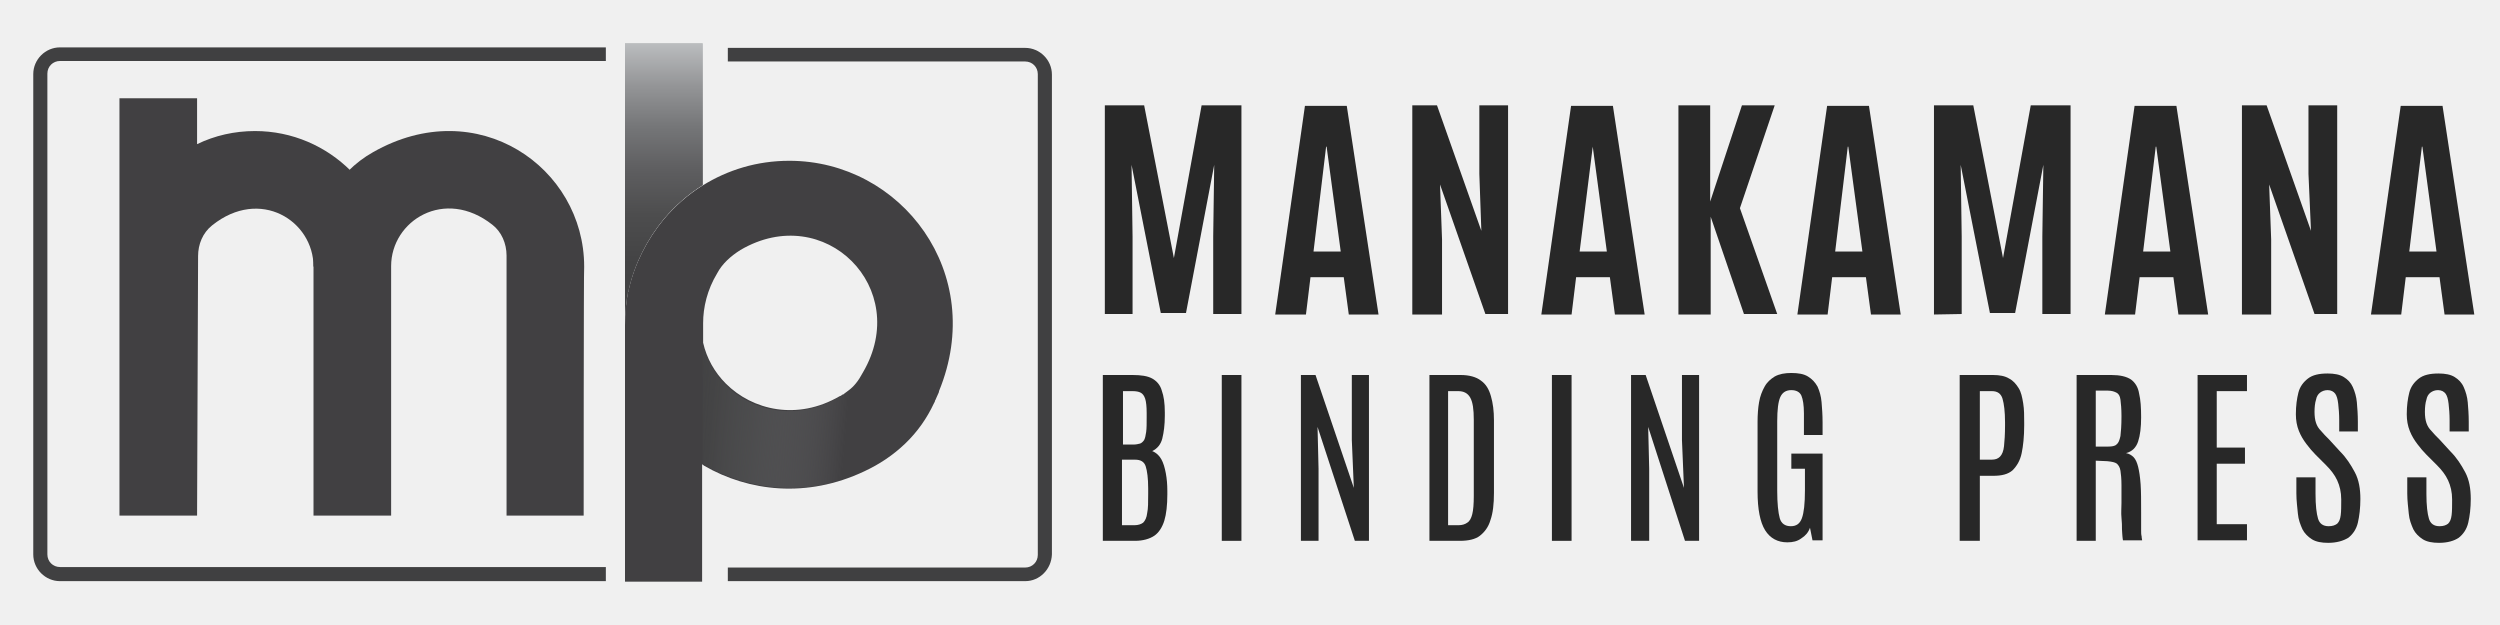
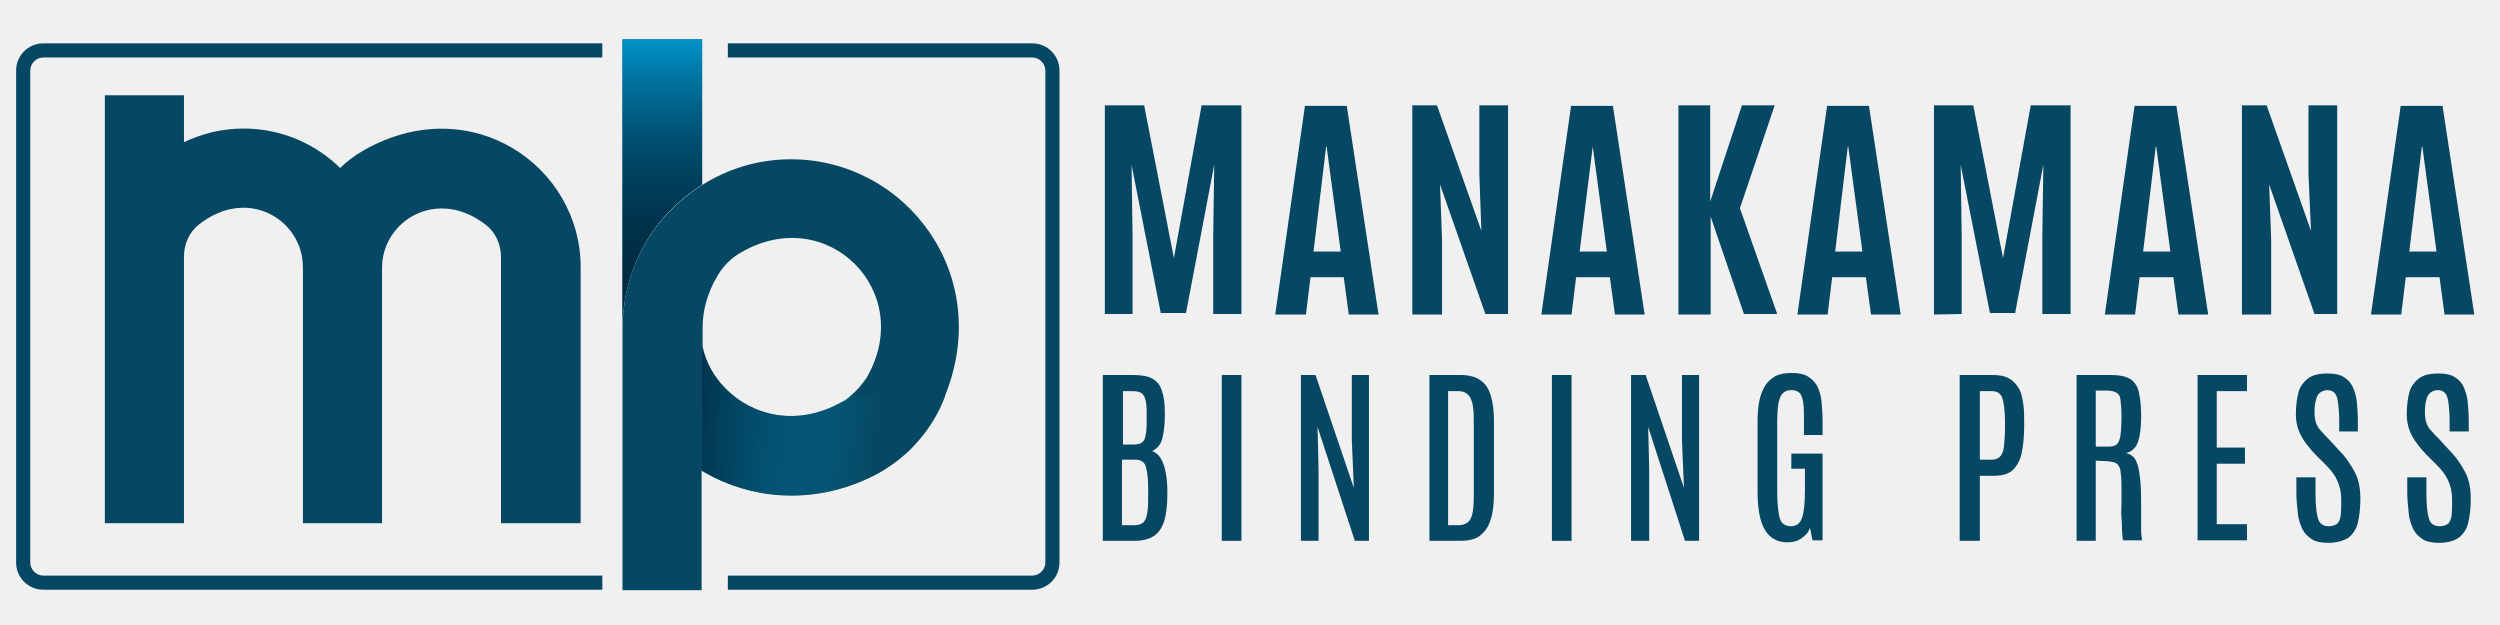
<svg xmlns="http://www.w3.org/2000/svg" version="1.1" id="Layer_1" x="0px" y="0px" viewBox="0 0 496 123.9" style="enable-background:new 0 0 496 123.9;" xml:space="preserve">
  <style type="text/css">
- 	.st0{fill:#FFFFFF;}
- 	.st1{fill:#282828;}
+ 	.st0{fill:#064863;}
+ 	.st1{fill:#00538B;}
	.st2{fill:url(#SVGID_1_);}
- 	.st3{fill:#414042;}
- 	.st4{fill:#404041;}
- 	.st5{fill:url(#SVGID_2_);}
- 	.st6{fill:url(#SVGID_3_);}
+ 	.st3{fill:url(#SVGID_2_);}
</style>
  <g>
-     <path class="st0" d="M6.6-33.9v-16.7h2.6l2.5,12.9L14-50.6h2.6v16.7h-1.9v-6.3l0.1-6L12.5-34h-1.7L8.3-46.2l0.1,6v6.3H6.6z" />
-     <path class="st0" d="M18.4-33.9l2.5-16.7h2.8l2.7,16.7h-2.1L23.8-37h-2.9l-0.4,3.1H18.4z M21.2-38.8h2.4l-1.2-8.7l0,0L21.2-38.8z" />
-     <path class="st0" d="M28-33.9v-16.7h1.7l3.7,10.8l-0.2-4.7v-6.1h2v16.7h-1.6l-3.7-11l0.1,4.3v6.7H28L28-33.9z" />
-     <path class="st0" d="M36.9-33.9l2.5-16.7h2.8l2.7,16.7h-2.1L42.3-37h-2.9L39-33.9H36.9z M39.7-38.8h2.4l-1.2-8.7l0,0L39.7-38.8z" />
-     <path class="st0" d="M46.6-33.9v-16.7h2.2v7.8l2.8-7.8h2.2l-3,8.3l3.2,8.5h-2.3l-2.9-7.9v7.9L46.6-33.9L46.6-33.9z" />
-     <path class="st0" d="M54.5-33.9L57-50.6h2.8l2.7,16.7h-2.1L59.9-37H57l-0.4,3.1H54.5z M57.3-38.8h2.4l-1.2-8.7l0,0L57.3-38.8z" />
-     <path class="st0" d="M64.2-33.9v-16.7h2.6l2.5,12.9l2.4-12.9h2.7v16.7h-1.9v-6.3l0.1-6L70.1-34h-1.7l-2.5-12.3l0.1,6v6.3L64.2-33.9   L64.2-33.9z" />
-     <path class="st0" d="M76-33.9l2.5-16.7h2.8L84-33.9h-2.1L81.4-37h-2.9l-0.4,3.1H76z M78.8-38.8h2.4L80-47.5l0,0L78.8-38.8z" />
-     <path class="st0" d="M85.6-33.9v-16.7h1.7L91-39.8l-0.2-4.7v-6.1h2v16.7h-1.6l-3.7-11l0.1,4.3v6.7L85.6-33.9L85.6-33.9z" />
-     <path class="st0" d="M94.5-33.9L97-50.6h2.8l2.7,16.7h-2.1L99.9-37H97l-0.4,3.1H94.5z M97.3-38.8h2.4l-1.2-8.7l0,0L97.3-38.8z" />
-     <path class="st0" d="M108.3-33.9v-16.7h3.3c0.8,0,1.5,0.1,2,0.4s0.8,0.7,1,1.2s0.3,1.3,0.3,2.2v0.4c0,0.9-0.1,1.6-0.3,2.2   c-0.2,0.6-0.6,1-1.1,1.2c0.4,0.2,0.7,0.4,1,0.8s0.4,0.8,0.5,1.4c0.1,0.6,0.2,1.1,0.2,1.8v0.4c0,1.1-0.1,2-0.4,2.7   c-0.2,0.7-0.6,1.2-1.1,1.5s-1.2,0.5-2,0.5L108.3-33.9L108.3-33.9z M110.6-43.8h1c0.3,0,0.4,0,0.6-0.1s0.3-0.2,0.4-0.3   c0.1-0.2,0.1-0.4,0.2-0.8s0-0.8,0-1.3V-47c0-0.6-0.1-1-0.1-1.2c-0.1-0.3-0.2-0.5-0.4-0.6c-0.2-0.1-0.4-0.1-0.8-0.1h-0.9L110.6-43.8   L110.6-43.8z M110.6-35.7h1.1c0.4,0,0.6-0.1,0.8-0.3s0.3-0.5,0.4-0.9s0.1-1,0.1-1.7v-0.9c0-0.9-0.1-1.6-0.2-2   c-0.2-0.4-0.5-0.6-1-0.6h-1.2L110.6-35.7L110.6-35.7z" />
-     <path class="st0" d="M117.3-33.9v-16.7h2.2v16.7H117.3z" />
-     <path class="st0" d="M122.2-33.9v-16.7h1.7l3.7,10.8l-0.2-4.7v-6.1h2v16.7h-1.6l-3.7-11l0.1,4.3v6.7H122.2L122.2-33.9z" />
-     <path class="st0" d="M132.1-33.9v-16.7h3.4c0.9,0,1.5,0.2,2,0.5s0.9,0.9,1.1,1.5c0.2,0.7,0.3,1.4,0.3,2.4v7.4c0,1.1-0.1,2-0.4,2.7   c-0.2,0.7-0.6,1.2-1.1,1.6c-0.5,0.4-1.2,0.5-2,0.5L132.1-33.9L132.1-33.9z M134.3-35.7h0.9c0.3,0,0.6-0.1,0.8-0.2s0.4-0.4,0.5-0.8   c0.1-0.4,0.2-0.9,0.2-1.6v-7.9c0-1-0.1-1.7-0.4-2.1c-0.2-0.4-0.6-0.6-1.2-0.6h-0.9L134.3-35.7L134.3-35.7z" />
-     <path class="st0" d="M141.3-33.9v-16.7h2.2v16.7H141.3z" />
-     <path class="st0" d="M146.2-33.9v-16.7h1.7l3.7,10.8l-0.2-4.7v-6.1h2v16.7h-1.6l-3.7-11l0.1,4.3v6.7H146.2L146.2-33.9z" />
-     <path class="st0" d="M159-33.8c-1,0-1.8-0.4-2.3-1.2c-0.6-0.8-0.8-2.1-0.8-3.9V-46c0-0.7,0.1-1.4,0.2-2s0.3-1.1,0.6-1.5   s0.6-0.8,1.1-1s1-0.3,1.7-0.3s1.3,0.1,1.7,0.3s0.8,0.6,1,1s0.4,0.9,0.5,1.6c0.1,0.6,0.1,1.3,0.1,2v1.2h-2.1v-2   c0-0.8-0.1-1.4-0.2-1.7c-0.2-0.4-0.5-0.5-0.9-0.5c-0.5,0-0.9,0.2-1.1,0.6c-0.2,0.4-0.3,1.2-0.3,2.3v7.1c0,1.2,0.1,2,0.3,2.5   s0.5,0.8,1.1,0.8c0.5,0,0.9-0.3,1.1-0.8c0.2-0.5,0.3-1.4,0.3-2.6v-2.2h-1.3v-1.7h3.3v8.9h-1.1l-0.3-1.4c-0.2,0.5-0.4,0.9-0.9,1.2   C160.1-33.9,159.6-33.8,159-33.8z" />
-     <path class="st0" d="M169.4-33.9v-16.7h3.6c0.7,0,1.2,0.1,1.6,0.3s0.8,0.5,1,0.9s0.4,0.9,0.5,1.5s0.1,1.3,0.1,2v0.3   c0,1.1-0.1,2-0.3,2.8s-0.5,1.3-1,1.7s-1.1,0.6-2,0.6h-1.4v6.6L169.4-33.9L169.4-33.9z M171.6-42.3h1.1c0.4,0,0.7-0.1,0.9-0.3   s0.3-0.6,0.4-1c0.1-0.5,0.1-1.1,0.1-1.9v-0.3c0-1-0.1-1.8-0.2-2.3s-0.5-0.7-1.1-0.7h-1.1L171.6-42.3L171.6-42.3z" />
-     <path class="st0" d="M178.1-33.9v-16.7h3.8c0.9,0,1.5,0.2,2,0.5c0.4,0.3,0.7,0.8,0.8,1.4c0.1,0.6,0.2,1.4,0.2,2.4s-0.1,1.8-0.3,2.4   c-0.2,0.6-0.6,1-1.2,1.2c0.3,0.1,0.6,0.2,0.8,0.4s0.4,0.5,0.5,0.9s0.2,0.9,0.3,1.6c0.1,0.7,0.1,1.5,0.1,2.5c0,0.1,0,0.3,0,0.5   s0,0.5,0,0.8s0,0.6,0,0.9c0,0.3,0,0.6,0,0.8s0,0.4,0.1,0.4H183c0,0,0-0.2-0.1-0.4c0-0.2,0-0.6,0-0.9c0-0.4,0-0.8,0-1.3s0-1,0-1.5   s0-1.1,0-1.6c0-0.6,0-1-0.1-1.3s-0.2-0.5-0.4-0.6s-0.5-0.2-0.9-0.2l-1-0.1v8L178.1-33.9L178.1-33.9z M180.3-43.6h1.1   c0.3,0,0.6-0.1,0.8-0.2s0.3-0.4,0.4-0.8c0.1-0.4,0.1-1,0.1-1.8v-0.1c0-0.7,0-1.2-0.1-1.5s-0.2-0.6-0.4-0.7   c-0.2-0.1-0.5-0.2-0.9-0.2h-1.1L180.3-43.6L180.3-43.6z" />
-     <path class="st0" d="M187.2-33.9v-16.7h5.3v1.9h-3.1v5.3h2.9v1.8h-2.9v5.8h3.1v1.9H187.2L187.2-33.9z" />
-     <path class="st0" d="M197.4-33.7c-0.7,0-1.2-0.1-1.7-0.4s-0.8-0.6-1-1c-0.3-0.4-0.4-1-0.5-1.6s-0.1-1.3-0.1-2v-1.6h2.1v1.7   c0,1.1,0.1,1.8,0.2,2.3s0.5,0.7,1,0.7c0.4,0,0.6-0.1,0.8-0.3s0.3-0.4,0.3-0.8s0.1-0.8,0.1-1.4c0-0.7-0.1-1.3-0.4-1.8   s-0.6-1.1-1.1-1.6l-1.2-1.2c-0.3-0.3-0.6-0.7-0.9-1.1c-0.3-0.4-0.5-0.8-0.7-1.3s-0.3-1-0.3-1.7c0-0.8,0.1-1.6,0.3-2.2   c0.2-0.6,0.5-1.1,1-1.4c0.5-0.3,1.2-0.5,2-0.5c0.7,0,1.2,0.1,1.6,0.3c0.4,0.2,0.7,0.6,1,1c0.2,0.4,0.4,0.9,0.4,1.5s0.1,1.2,0.1,2v1   h-2.1v-1.2c0-0.6,0-1.1-0.1-1.5s-0.2-0.7-0.3-0.9s-0.4-0.3-0.7-0.3s-0.5,0.1-0.7,0.2c-0.2,0.1-0.3,0.3-0.4,0.6   c-0.1,0.3-0.1,0.7-0.1,1.1c0,0.4,0.1,0.7,0.1,1c0.1,0.3,0.3,0.5,0.4,0.8c0.2,0.2,0.5,0.5,0.8,0.8l1.2,1.3c0.6,0.7,1.1,1.4,1.5,2.1   c0.4,0.8,0.6,1.6,0.6,2.6s-0.1,1.8-0.3,2.4c-0.2,0.7-0.5,1.2-1,1.5C198.9-33.9,198.2-33.7,197.4-33.7z" />
-     <path class="st0" d="M205.4-33.7c-0.7,0-1.2-0.1-1.7-0.4s-0.8-0.6-1-1c-0.3-0.4-0.4-1-0.5-1.6s-0.1-1.3-0.1-2v-1.6h2.1v1.7   c0,1.1,0.1,1.8,0.2,2.3s0.5,0.7,1,0.7c0.4,0,0.6-0.1,0.8-0.3s0.3-0.4,0.3-0.8s0.1-0.8,0.1-1.4c0-0.7-0.1-1.3-0.4-1.8   s-0.6-1.1-1.1-1.6l-1.2-1.2c-0.3-0.3-0.6-0.7-0.9-1.1c-0.3-0.4-0.5-0.8-0.7-1.3s-0.3-1-0.3-1.7c0-0.8,0.1-1.6,0.3-2.2   c0.2-0.6,0.5-1.1,1-1.4c0.5-0.3,1.2-0.5,2-0.5c0.7,0,1.2,0.1,1.6,0.3c0.4,0.2,0.7,0.6,1,1c0.2,0.4,0.4,0.9,0.4,1.5s0.1,1.2,0.1,2v1   h-2.1v-1.2c0-0.6,0-1.1-0.1-1.5s-0.2-0.7-0.3-0.9s-0.4-0.3-0.7-0.3s-0.5,0.1-0.7,0.2c-0.2,0.1-0.3,0.3-0.4,0.6   c-0.1,0.3-0.1,0.7-0.1,1.1c0,0.4,0.1,0.7,0.1,1c0.1,0.3,0.3,0.5,0.4,0.8c0.2,0.2,0.5,0.5,0.8,0.8l1.2,1.3c0.6,0.7,1.1,1.4,1.5,2.1   c0.4,0.8,0.6,1.6,0.6,2.6s-0.1,1.8-0.3,2.4c-0.2,0.7-0.5,1.2-1,1.5C207-33.9,206.3-33.7,205.4-33.7z" />
+     <path class="st0" d="M219.2,62.4V20.9h7.8l5.9,30.3l5.5-30.3h7.9v41.4h-5.6V46.9l0.2-14.2l-5.6,29.4h-5l-5.8-29.4l0.2,14.2v15.4   h-5.5L219.2,62.4L219.2,62.4z" />
+     <path class="st0" d="M253,62.4l5.9-41.4h8.3l6.3,41.4h-5.9l-1-7.4H260l-0.9,7.4H253z M260.6,49.9h5.4l-2.8-20.8h-0.1L260.6,49.9z" />
+     <path class="st0" d="M280.2,62.4V20.9h4.9l8.8,24.9l-0.4-11.3V20.9h5.7v41.4h-4.5l-9-25.7l0.4,10.9v14.9H280.2z" />
+     <path class="st0" d="M305.8,62.4l5.9-41.4h8.3l6.3,41.4h-5.9l-1-7.4h-6.7l-0.9,7.4H305.8z M313.4,49.9h5.4L316,29.1l0,0L313.4,49.9   z" />
+     <path class="st0" d="M333,62.4V20.9h6.3V40l6.3-19.1h6.5l-6.9,20.4l7.4,21H346L339.4,43v19.4H333z" />
+     <path class="st0" d="M356.6,62.4l5.9-41.4h8.3l6.3,41.4h-5.9l-1-7.4h-6.7l-0.9,7.4H356.6z M364.1,49.9h5.4l-2.8-20.8h-0.1   L364.1,49.9z" />
+     <path class="st0" d="M383.7,62.4V20.9h7.8l5.9,30.3l5.5-30.3h7.9v41.4h-5.6V46.9l0.2-14.2l-5.6,29.4h-5L389,32.7l0.2,14.2v15.4   L383.7,62.4L383.7,62.4z" />
+     <path class="st0" d="M417.6,62.4l5.9-41.4h8.3l6.3,41.4h-5.9l-1-7.4h-6.7l-0.9,7.4H417.6z M425.2,49.9h5.4l-2.8-20.8h-0.1   L425.2,49.9z" />
+     <path class="st0" d="M444.8,62.4V20.9h4.9l8.8,24.9L458,34.5V20.9h5.7v41.4h-4.5l-9-25.7l0.4,10.9v14.9H444.8z" />
+     <path class="st0" d="M470.4,62.4l5.9-41.4h8.3l6.3,41.4H485l-1-7.4h-6.7l-0.9,7.4H470.4z M478,49.9h5.4l-2.8-20.8h-0.1L478,49.9z" />
+     <path class="st0" d="M218.8,107.3V74.4h5.9c1.7,0,3,0.2,3.9,0.7s1.6,1.3,1.9,2.4c0.4,1.1,0.6,2.5,0.6,4.3v0.7   c0,1.8-0.2,3.3-0.5,4.5s-1,2-2,2.5c0.8,0.3,1.4,0.9,1.8,1.6s0.7,1.7,0.9,2.8c0.2,1.1,0.3,2.2,0.3,3.5v0.7c0,2.1-0.2,3.9-0.6,5.2   s-1.1,2.4-2,3s-2.2,1-3.8,1C225.2,107.3,218.8,107.3,218.8,107.3z M222.7,88.2h2.2c0.5,0,0.9-0.1,1.3-0.2c0.3-0.1,0.6-0.4,0.8-0.7   c0.2-0.4,0.3-0.9,0.4-1.6c0.1-0.7,0.1-1.7,0.1-2.9v-0.9c0-1.2-0.1-2.2-0.3-2.8c-0.2-0.6-0.5-1-0.9-1.2s-0.9-0.3-1.6-0.3h-1.9v10.6   H222.7z M222.7,104.2h2.4c0.7,0,1.3-0.2,1.7-0.5c0.4-0.4,0.7-1,0.8-1.9c0.2-0.9,0.2-2.2,0.2-3.8v-1.1c0-2-0.2-3.5-0.5-4.4   s-1-1.3-2.1-1.3h-2.6v13C222.6,104.2,222.7,104.2,222.7,104.2z" />
+     <path class="st0" d="M242.4,107.3V74.4h3.9v32.9H242.4z" />
+     <path class="st0" d="M258.1,107.3V74.4h2.9l7.6,22.4l-0.4-9.5V74.4h3.4v32.9h-2.8l-7.4-22.6l0.2,8.3v14.3   C261.6,107.3,258.1,107.3,258.1,107.3z" />
+     <path class="st0" d="M283.6,107.3V74.4h6.2c1.7,0,3.1,0.4,4,1.1c1,0.7,1.6,1.7,2,3.1s0.6,2.9,0.6,4.8v14.4c0,2.2-0.2,4-0.7,5.4   c-0.4,1.4-1.2,2.4-2.1,3.1s-2.3,1-3.9,1H283.6z M287.4,104.2h2c0.7,0,1.3-0.2,1.7-0.5c0.5-0.3,0.8-0.9,1-1.7c0.2-0.8,0.3-2,0.3-3.6   V83.3c0-2.1-0.2-3.5-0.7-4.4s-1.3-1.3-2.4-1.3h-2v26.6H287.4z" />
+     <path class="st0" d="M307.9,107.3V74.4h3.9v32.9H307.9z" />
+     <path class="st0" d="M323.6,107.3V74.4h2.9l7.6,22.4l-0.4-9.5V74.4h3.4v32.9h-2.8L327,84.7l0.2,8.3v14.3H323.6z" />
+     <path class="st0" d="M354.6,107.6c-1.9,0-3.4-0.8-4.4-2.4s-1.5-4.2-1.5-7.7V83.7c0-1.4,0.1-2.8,0.3-3.9c0.2-1.2,0.6-2.2,1.1-3.1   s1.2-1.5,2-2c0.9-0.5,2-0.7,3.3-0.7c1.4,0,2.5,0.2,3.3,0.7s1.4,1.1,1.9,2c0.4,0.9,0.7,1.9,0.8,3.1c0.1,1.2,0.2,2.5,0.2,4v2.5h-3.7   V82c0-1.6-0.2-2.8-0.5-3.5s-1-1.1-2-1.1c-1.1,0-1.8,0.5-2.2,1.4c-0.4,0.9-0.6,2.5-0.6,4.8v13.8c0,2.5,0.2,4.3,0.5,5.4   s1.1,1.6,2.2,1.6s1.8-0.5,2.2-1.6c0.4-1.1,0.6-2.9,0.6-5.5V93h-2.7v-3h6.2v17.2h-2l-0.5-2.5c-0.3,0.9-0.9,1.6-1.7,2.1   C356.6,107.4,355.7,107.6,354.6,107.6z" />
+     <path class="st0" d="M388.8,107.3V74.4h6.6c1.3,0,2.4,0.2,3.2,0.7c0.8,0.4,1.4,1.1,1.9,1.9s0.7,1.8,0.9,3c0.2,1.2,0.2,2.5,0.2,3.9   v0.5c0,2.2-0.2,4.1-0.5,5.5c-0.3,1.5-1,2.6-1.8,3.4c-0.9,0.8-2.2,1.1-3.8,1.1h-2.7v12.9H388.8z M392.7,91.2h2.4   c0.8,0,1.3-0.2,1.7-0.6c0.4-0.4,0.7-1.1,0.8-2.1c0.1-1,0.2-2.3,0.2-4.1v-0.6c0-2.1-0.2-3.7-0.5-4.7s-1-1.5-2.1-1.5h-2.4v13.6   C392.8,91.2,392.7,91.2,392.7,91.2z" />
+     <path class="st0" d="M412,107.3V74.4h6.9c1.7,0,3,0.3,3.9,0.9c0.8,0.6,1.4,1.5,1.6,2.8c0.3,1.2,0.4,2.8,0.4,4.7   c0,2-0.2,3.6-0.6,4.8c-0.4,1.2-1.2,2-2.4,2.3c0.6,0.1,1.1,0.4,1.5,0.8s0.7,1.1,0.9,1.9s0.4,2,0.5,3.5s0.1,3.3,0.1,5.5   c0,0.2,0,0.5,0,0.9s0,0.8,0,1.3s0,0.9,0,1.4s0,0.9,0.1,1.2c0,0.4,0.1,0.6,0.1,0.8h-3.8c0-0.1-0.1-0.4-0.1-0.7s-0.1-0.9-0.1-1.5   s0-1.4-0.1-2.3s0-1.9,0-2.9c0-1.1,0-2.3,0-3.6c0-1.2-0.1-2.2-0.2-2.8c-0.1-0.7-0.4-1.1-0.7-1.4c-0.4-0.3-1-0.4-1.9-0.5l-2.3-0.1   v15.9L412,107.3L412,107.3z M415.8,88.6h2.5c0.7,0,1.3-0.1,1.6-0.4c0.4-0.3,0.6-0.8,0.8-1.7c0.1-0.8,0.2-2.1,0.2-3.8v-0.2   c0-1.4-0.1-2.4-0.2-3.2s-0.4-1.2-0.8-1.4s-0.9-0.4-1.7-0.4h-2.4V88.6z" />
+     <path class="st0" d="M436,107.3V74.4h9.8v3.2h-6v11.2h5.6V92h-5.6v12h6v3.2H436V107.3z" />
+     <path class="st0" d="M461.9,107.7c-1.3,0-2.4-0.2-3.2-0.7s-1.5-1.2-1.9-2c-0.4-0.9-0.8-1.9-0.9-3.1s-0.3-2.5-0.3-4v-3.2h3.8V98   c0,2.3,0.2,3.9,0.5,4.9s1,1.5,2.1,1.5c0.8,0,1.3-0.2,1.7-0.5c0.4-0.4,0.6-0.9,0.7-1.7s0.1-1.8,0.1-3.1c0-1.5-0.3-2.7-0.8-3.8   s-1.3-2.1-2.2-3l-2.1-2.1c-0.6-0.6-1.2-1.3-1.8-2.1s-1.1-1.6-1.5-2.6s-0.6-2.1-0.6-3.3c0-1.7,0.2-3.1,0.5-4.3   c0.3-1.2,1-2.1,1.9-2.8c0.9-0.7,2.2-1,3.9-1c1.3,0,2.4,0.2,3.2,0.7s1.4,1.1,1.8,2s0.7,1.9,0.8,3s0.2,2.5,0.2,3.9v1.9h-3.7v-2.2   c0-1.3-0.1-2.4-0.2-3.3s-0.3-1.6-0.6-2c-0.3-0.4-0.8-0.7-1.5-0.7c-0.6,0-1.1,0.2-1.5,0.5s-0.7,0.8-0.8,1.4   c-0.2,0.6-0.3,1.5-0.3,2.4s0.1,1.6,0.3,2.2c0.2,0.6,0.5,1.1,1,1.6c0.4,0.5,1,1.1,1.6,1.7l2.2,2.4c1.2,1.2,2.1,2.6,2.9,4.1   s1.1,3.3,1.1,5.3c0,1.8-0.2,3.4-0.5,4.7s-1,2.3-1.9,3C464.9,107.3,463.6,107.7,461.9,107.7z" />
+     <path class="st0" d="M483.9,107.7c-1.3,0-2.4-0.2-3.2-0.7s-1.5-1.2-1.9-2c-0.4-0.9-0.8-1.9-0.9-3.1s-0.3-2.5-0.3-4v-3.2h3.8V98   c0,2.3,0.2,3.9,0.5,4.9s1,1.5,2.1,1.5c0.8,0,1.3-0.2,1.7-0.5c0.4-0.4,0.6-0.9,0.7-1.7s0.1-1.8,0.1-3.1c0-1.5-0.3-2.7-0.8-3.8   s-1.3-2.1-2.2-3l-2.1-2.1c-0.6-0.6-1.2-1.3-1.8-2.1s-1.1-1.6-1.5-2.6s-0.6-2.1-0.6-3.3c0-1.7,0.2-3.1,0.5-4.3   c0.3-1.2,1-2.1,1.9-2.8c0.9-0.7,2.2-1,3.9-1c1.3,0,2.4,0.2,3.2,0.7s1.4,1.1,1.8,2s0.7,1.9,0.8,3s0.2,2.5,0.2,3.9v1.9H486v-2.2   c0-1.3-0.1-2.4-0.2-3.3s-0.3-1.6-0.6-2c-0.3-0.4-0.8-0.7-1.5-0.7c-0.6,0-1.1,0.2-1.5,0.5s-0.7,0.8-0.8,1.4   c-0.2,0.6-0.3,1.5-0.3,2.4s0.1,1.6,0.3,2.2c0.2,0.6,0.5,1.1,1,1.6c0.4,0.5,1,1.1,1.6,1.7l2.2,2.4c1.2,1.2,2.1,2.6,2.9,4.1   s1.1,3.3,1.1,5.3c0,1.8-0.2,3.4-0.5,4.7s-1,2.3-1.9,3C486.9,107.3,485.6,107.7,483.9,107.7z" />
  </g>
  <g>
-     <path class="st1" d="M119.1-140.8V-89h15.6l0,0v-23.3c-0.2-0.2-0.4-0.3-0.7-0.5c0.4,0.3,0.7,0.5,1.1,0.7c9.2,5.8,21.4,7.3,33.7,1.6   c6.3-2.9,11.4-7.9,14.4-14.1c12.1-25.3-6.2-50.2-30.1-50.2c-6.6,0-12.8,1.9-18,5.2c-3,1.9-5.7,4.2-8,6.9   C122.1-156.7,119.1-149.1,119.1-140.8 M163.4-125.7C146-115.6,128-133.6,138-151c1.1-2,2.8-3.6,4.7-4.8   c17.4-10.2,35.5,7.9,25.4,25.4C166.9-128.5,165.4-126.9,163.4-125.7z" />
-     <g>
-       <path class="st1" d="M134.7-197.1v27.8c-2.8,1.8-5.4,4.1-7.6,6.7c-5,5.9-8,13.5-8,21.8v-56.3H134.7z" />
-     </g>
+     <path class="st1" d="M139.3,7.8v28.8c0,0,0,0,0,0c-3,1.9-5.6,4.2-7.9,6.8c-3.5,4.1-5.9,9-7.1,14.4c0,0.1-0.1,0.2-0.1,0.4   c-0.4,2-0.7,4.2-0.7,6.4V7.8H139.3z" />
+     <linearGradient id="SVGID_1_" gradientUnits="userSpaceOnUse" x1="131.42" y1="64.669" x2="131.42" y2="7.787">
+       <stop offset="0" style="stop-color:#002A3F" />
+       <stop offset="0.205" style="stop-color:#002C42" />
+       <stop offset="0.373" style="stop-color:#00344C" />
+       <stop offset="0.528" style="stop-color:#00415E" />
+       <stop offset="0.674" style="stop-color:#005376" />
+       <stop offset="0.816" style="stop-color:#006B95" />
+       <stop offset="0.951" style="stop-color:#0087BA" />
+       <stop offset="1" style="stop-color:#0093CA" />
+     </linearGradient>
+     <path class="st2" d="M139.3,7.8v28.8c0,0,0,0,0,0c-3,1.9-5.6,4.2-7.9,6.8c-3.5,4.1-5.9,9-7.1,14.4c0,0.1-0.1,0.2-0.1,0.4   c-0.4,2-0.7,4.2-0.7,6.4V7.8H139.3z" />
+     <path class="st0" d="M156.9,31.6c-6.5,0-12.5,1.9-17.6,5.1c0,0,0,0,0,0c-3,1.9-5.6,4.2-7.9,6.8c-3.5,4.1-5.9,9-7.1,14.4   c0,0.1-0.1,0.2-0.1,0.4c-0.4,2.2-0.7,4.4-0.7,6.7l0,52.1h15.7l0-23.7c0.2,0.1,0.3,0.2,0.5,0.3c9,5.2,21,6.6,32.6,1.2   c3.1-1.4,5.9-3.4,8.3-5.7c2.4-2.4,4.4-5.1,5.9-8.2c0.1-0.2,0.2-0.3,0.2-0.5c0.1-0.1,0.1-0.3,0.2-0.4c0.1-0.3,0.3-0.6,0.4-1   c0.1-0.2,0.2-0.4,0.2-0.6h0C197.2,54.5,179.7,31.6,156.9,31.6z M168.9,78.4c-0.1,0.1-0.3,0.2-0.4,0.4c0,0,0,0,0,0   c-0.1,0.1-0.3,0.2-0.4,0.3c-0.1,0.1-0.3,0.2-0.4,0.3c-0.1,0-0.1,0.1-0.2,0.1c-0.1,0.1-0.3,0.2-0.4,0.2c-8.7,5-17.7,2.9-23.1-2.6   c-2.3-2.3-3.9-5.1-4.6-8.3c0,0,0,0,0,0l0,18.6l0-22.5c0-3.2,0.9-6.7,2.9-10.1c1.1-1.9,2.7-3.6,4.7-4.7c17.1-10,34.9,7.8,24.9,24.9   C171,76.3,170,77.5,168.9,78.4L168.9,78.4z" />
    <g>
      <g>
-         <path class="st1" d="M33-102.1H17.4v-84H33v9.2c3.5-1.7,7.5-2.6,11.7-2.6c15,0,27.2,12.2,27.2,27.2H56.3c0-9.2-10.8-16-20.4-8.3     c-1.9,1.5-2.9,3.8-2.9,6.3V-102.1z" />
+         <path class="st0" d="M36.5,103.8H20.8V18.9h15.7v9.3c3.6-1.7,7.6-2.7,11.8-2.7c15.2,0,27.5,12.4,27.5,27.5H60.1     c0-9.3-10.9-16.2-20.7-8.4c-1.9,1.5-2.9,3.9-2.9,6.3L36.5,103.8z" />
      </g>
      <g>
-         <path class="st1" d="M110.8-102.1H95.2v-52.3c0-2.4-1-4.8-2.9-6.3c-9.6-7.7-20.4-0.9-20.4,8.3v50.2H56.3v-52.2     c0-8.6,4.5-16.6,12-20.8c21-11.9,42.5,3.1,42.5,23C110.8-152.3,110.8-102.1,110.8-102.1z" />
+         <path class="st0" d="M115.1,103.8H99.4l0-52.8c0-2.4-1-4.8-2.9-6.3c-9.7-7.7-20.7-0.9-20.7,8.4v50.7H60.1l0-52.9     c0-8.7,4.5-16.8,12.1-21.1c21.2-12,43,3.1,43,23.2V103.8z" />
      </g>
    </g>
    <g>
-       <path class="st1" d="M115.1-89H5.4c-2.9,0-5.3-2.4-5.3-5.3v-96.6c0-2.9,2.4-5.3,5.3-5.3h109.7v2.8H5.4c-1.4,0-2.6,1.1-2.6,2.6    v96.6c0,1.4,1.2,2.6,2.6,2.6h109.7V-89L115.1-89z" />
+       <path class="st0" d="M119.5,117H8.6c-3,0-5.4-2.4-5.4-5.4V14c0-3,2.4-5.4,5.4-5.4h110.9v2.8H8.6C7.2,11.4,6,12.6,6,14v97.6    c0,1.4,1.2,2.6,2.6,2.6h110.9V117z" />
    </g>
    <g>
-       <path class="st1" d="M199.6-89h-59.8v-2.8h59.8c1.4,0,2.6-1.1,2.6-2.6v-96.5c0-1.4-1.1-2.6-2.6-2.6h-59.8v-2.8h59.8    c2.9,0,5.3,2.4,5.3,5.3v96.6C204.9-91.4,202.4-89,199.6-89z" />
+       <path class="st0" d="M204.8,117h-60.4v-2.8h60.4c1.4,0,2.6-1.2,2.6-2.6V14c0-1.4-1.2-2.6-2.6-2.6h-60.4V8.6h60.4    c3,0,5.4,2.4,5.4,5.4v97.6C210.2,114.6,207.8,117,204.8,117z" />
    </g>
-   </g>
-   <g>
-     <path class="st1" d="M219.2,62.4V20.9h7.8l5.9,30.3l5.5-30.3h7.9v41.4h-5.6V46.9l0.2-14.2l-5.6,29.4h-5l-5.8-29.4l0.2,14.2v15.4   h-5.5L219.2,62.4L219.2,62.4z" />
-     <path class="st1" d="M253,62.4l5.9-41.4h8.3l6.3,41.4h-5.9l-1-7.4H260l-0.9,7.4H253z M260.6,49.9h5.4l-2.8-20.8h-0.1L260.6,49.9z" />
-     <path class="st1" d="M280.2,62.4V20.9h4.9l8.8,24.9l-0.4-11.3V20.9h5.7v41.4h-4.5l-9-25.7l0.4,10.9v14.9H280.2z" />
-     <path class="st1" d="M305.8,62.4l5.9-41.4h8.3l6.3,41.4h-5.9l-1-7.4h-6.7l-0.9,7.4H305.8z M313.4,49.9h5.4L316,29.1l0,0L313.4,49.9   z" />
-     <path class="st1" d="M333,62.4V20.9h6.3V40l6.3-19.1h6.5l-6.9,20.4l7.4,21H346L339.4,43v19.4H333z" />
-     <path class="st1" d="M356.6,62.4l5.9-41.4h8.3l6.3,41.4h-5.9l-1-7.4h-6.7l-0.9,7.4H356.6z M364.1,49.9h5.4l-2.8-20.8h-0.1   L364.1,49.9z" />
-     <path class="st1" d="M383.7,62.4V20.9h7.8l5.9,30.3l5.5-30.3h7.9v41.4h-5.6V46.9l0.2-14.2l-5.6,29.4h-5L389,32.7l0.2,14.2v15.4   L383.7,62.4L383.7,62.4z" />
-     <path class="st1" d="M417.6,62.4l5.9-41.4h8.3l6.3,41.4h-5.9l-1-7.4h-6.7l-0.9,7.4H417.6z M425.2,49.9h5.4l-2.8-20.8h-0.1   L425.2,49.9z" />
-     <path class="st1" d="M444.8,62.4V20.9h4.9l8.8,24.9L458,34.5V20.9h5.7v41.4h-4.5l-9-25.7l0.4,10.9v14.9H444.8z" />
-     <path class="st1" d="M470.4,62.4l5.9-41.4h8.3l6.3,41.4H485l-1-7.4h-6.7l-0.9,7.4H470.4z M478,49.9h5.4l-2.8-20.8h-0.1L478,49.9z" />
-     <path class="st1" d="M218.8,107.3V74.4h5.9c1.7,0,3,0.2,3.9,0.7s1.6,1.3,1.9,2.4c0.4,1.1,0.6,2.5,0.6,4.3v0.7   c0,1.8-0.2,3.3-0.5,4.5s-1,2-2,2.5c0.8,0.3,1.4,0.9,1.8,1.6s0.7,1.7,0.9,2.8c0.2,1.1,0.3,2.2,0.3,3.5v0.7c0,2.1-0.2,3.9-0.6,5.2   s-1.1,2.4-2,3s-2.2,1-3.8,1C225.2,107.3,218.8,107.3,218.8,107.3z M222.7,88.2h2.2c0.5,0,0.9-0.1,1.3-0.2c0.3-0.1,0.6-0.4,0.8-0.7   c0.2-0.4,0.3-0.9,0.4-1.6c0.1-0.7,0.1-1.7,0.1-2.9v-0.9c0-1.2-0.1-2.2-0.3-2.8c-0.2-0.6-0.5-1-0.9-1.2s-0.9-0.3-1.6-0.3h-1.9v10.6   H222.7z M222.7,104.2h2.4c0.7,0,1.3-0.2,1.7-0.5c0.4-0.4,0.7-1,0.8-1.9c0.2-0.9,0.2-2.2,0.2-3.8v-1.1c0-2-0.2-3.5-0.5-4.4   s-1-1.3-2.1-1.3h-2.6v13C222.6,104.2,222.7,104.2,222.7,104.2z" />
-     <path class="st1" d="M242.4,107.3V74.4h3.9v32.9H242.4z" />
-     <path class="st1" d="M258.1,107.3V74.4h2.9l7.6,22.4l-0.4-9.5V74.4h3.4v32.9h-2.8l-7.4-22.6l0.2,8.3v14.3   C261.6,107.3,258.1,107.3,258.1,107.3z" />
-     <path class="st1" d="M283.6,107.3V74.4h6.2c1.7,0,3.1,0.4,4,1.1c1,0.7,1.6,1.7,2,3.1s0.6,2.9,0.6,4.8v14.4c0,2.2-0.2,4-0.7,5.4   c-0.4,1.4-1.2,2.4-2.1,3.1s-2.3,1-3.9,1H283.6z M287.4,104.2h2c0.7,0,1.3-0.2,1.7-0.5c0.5-0.3,0.8-0.9,1-1.7c0.2-0.8,0.3-2,0.3-3.6   V83.3c0-2.1-0.2-3.5-0.7-4.4s-1.3-1.3-2.4-1.3h-2v26.6H287.4z" />
-     <path class="st1" d="M307.9,107.3V74.4h3.9v32.9H307.9z" />
-     <path class="st1" d="M323.6,107.3V74.4h2.9l7.6,22.4l-0.4-9.5V74.4h3.4v32.9h-2.8L327,84.7l0.2,8.3v14.3H323.6z" />
-     <path class="st1" d="M354.6,107.6c-1.9,0-3.4-0.8-4.4-2.4s-1.5-4.2-1.5-7.7V83.7c0-1.4,0.1-2.8,0.3-3.9c0.2-1.2,0.6-2.2,1.1-3.1   s1.2-1.5,2-2c0.9-0.5,2-0.7,3.3-0.7c1.4,0,2.5,0.2,3.3,0.7s1.4,1.1,1.9,2c0.4,0.9,0.7,1.9,0.8,3.1c0.1,1.2,0.2,2.5,0.2,4v2.5h-3.7   V82c0-1.6-0.2-2.8-0.5-3.5s-1-1.1-2-1.1c-1.1,0-1.8,0.5-2.2,1.4c-0.4,0.9-0.6,2.5-0.6,4.8v13.8c0,2.5,0.2,4.3,0.5,5.4   s1.1,1.6,2.2,1.6s1.8-0.5,2.2-1.6c0.4-1.1,0.6-2.9,0.6-5.5V93h-2.7v-3h6.2v17.2h-2l-0.5-2.5c-0.3,0.9-0.9,1.6-1.7,2.1   C356.6,107.4,355.7,107.6,354.6,107.6z" />
-     <path class="st1" d="M388.8,107.3V74.4h6.6c1.3,0,2.4,0.2,3.2,0.7c0.8,0.4,1.4,1.1,1.9,1.9s0.7,1.8,0.9,3c0.2,1.2,0.2,2.5,0.2,3.9   v0.5c0,2.2-0.2,4.1-0.5,5.5c-0.3,1.5-1,2.6-1.8,3.4c-0.9,0.8-2.2,1.1-3.8,1.1h-2.7v12.9H388.8z M392.7,91.2h2.4   c0.8,0,1.3-0.2,1.7-0.6c0.4-0.4,0.7-1.1,0.8-2.1c0.1-1,0.2-2.3,0.2-4.1v-0.6c0-2.1-0.2-3.7-0.5-4.7s-1-1.5-2.1-1.5h-2.4v13.6   C392.8,91.2,392.7,91.2,392.7,91.2z" />
-     <path class="st1" d="M412,107.3V74.4h6.9c1.7,0,3,0.3,3.9,0.9c0.8,0.6,1.4,1.5,1.6,2.8c0.3,1.2,0.4,2.8,0.4,4.7   c0,2-0.2,3.6-0.6,4.8c-0.4,1.2-1.2,2-2.4,2.3c0.6,0.1,1.1,0.4,1.5,0.8s0.7,1.1,0.9,1.9s0.4,2,0.5,3.5s0.1,3.3,0.1,5.5   c0,0.2,0,0.5,0,0.9s0,0.8,0,1.3s0,0.9,0,1.4s0,0.9,0.1,1.2c0,0.4,0.1,0.6,0.1,0.8h-3.8c0-0.1-0.1-0.4-0.1-0.7s-0.1-0.9-0.1-1.5   s0-1.4-0.1-2.3s0-1.9,0-2.9c0-1.1,0-2.3,0-3.6c0-1.2-0.1-2.2-0.2-2.8c-0.1-0.7-0.4-1.1-0.7-1.4c-0.4-0.3-1-0.4-1.9-0.5l-2.3-0.1   v15.9L412,107.3L412,107.3z M415.8,88.6h2.5c0.7,0,1.3-0.1,1.6-0.4c0.4-0.3,0.6-0.8,0.8-1.7c0.1-0.8,0.2-2.1,0.2-3.8v-0.2   c0-1.4-0.1-2.4-0.2-3.2s-0.4-1.2-0.8-1.4s-0.9-0.4-1.7-0.4h-2.4V88.6z" />
-     <path class="st1" d="M436,107.3V74.4h9.8v3.2h-6v11.2h5.6V92h-5.6v12h6v3.2H436V107.3z" />
-     <path class="st1" d="M461.9,107.7c-1.3,0-2.4-0.2-3.2-0.7s-1.5-1.2-1.9-2c-0.4-0.9-0.8-1.9-0.9-3.1s-0.3-2.5-0.3-4v-3.2h3.8V98   c0,2.3,0.2,3.9,0.5,4.9s1,1.5,2.1,1.5c0.8,0,1.3-0.2,1.7-0.5c0.4-0.4,0.6-0.9,0.7-1.7s0.1-1.8,0.1-3.1c0-1.5-0.3-2.7-0.8-3.8   s-1.3-2.1-2.2-3l-2.1-2.1c-0.6-0.6-1.2-1.3-1.8-2.1s-1.1-1.6-1.5-2.6s-0.6-2.1-0.6-3.3c0-1.7,0.2-3.1,0.5-4.3   c0.3-1.2,1-2.1,1.9-2.8c0.9-0.7,2.2-1,3.9-1c1.3,0,2.4,0.2,3.2,0.7s1.4,1.1,1.8,2s0.7,1.9,0.8,3s0.2,2.5,0.2,3.9v1.9h-3.7v-2.2   c0-1.3-0.1-2.4-0.2-3.3s-0.3-1.6-0.6-2c-0.3-0.4-0.8-0.7-1.5-0.7c-0.6,0-1.1,0.2-1.5,0.5s-0.7,0.8-0.8,1.4   c-0.2,0.6-0.3,1.5-0.3,2.4s0.1,1.6,0.3,2.2c0.2,0.6,0.5,1.1,1,1.6c0.4,0.5,1,1.1,1.6,1.7l2.2,2.4c1.2,1.2,2.1,2.6,2.9,4.1   s1.1,3.3,1.1,5.3c0,1.8-0.2,3.4-0.5,4.7s-1,2.3-1.9,3C464.9,107.3,463.6,107.7,461.9,107.7z" />
-     <path class="st1" d="M483.9,107.7c-1.3,0-2.4-0.2-3.2-0.7s-1.5-1.2-1.9-2c-0.4-0.9-0.8-1.9-0.9-3.1s-0.3-2.5-0.3-4v-3.2h3.8V98   c0,2.3,0.2,3.9,0.5,4.9s1,1.5,2.1,1.5c0.8,0,1.3-0.2,1.7-0.5c0.4-0.4,0.6-0.9,0.7-1.7s0.1-1.8,0.1-3.1c0-1.5-0.3-2.7-0.8-3.8   s-1.3-2.1-2.2-3l-2.1-2.1c-0.6-0.6-1.2-1.3-1.8-2.1s-1.1-1.6-1.5-2.6s-0.6-2.1-0.6-3.3c0-1.7,0.2-3.1,0.5-4.3   c0.3-1.2,1-2.1,1.9-2.8c0.9-0.7,2.2-1,3.9-1c1.3,0,2.4,0.2,3.2,0.7s1.4,1.1,1.8,2s0.7,1.9,0.8,3s0.2,2.5,0.2,3.9v1.9H486v-2.2   c0-1.3-0.1-2.4-0.2-3.3s-0.3-1.6-0.6-2c-0.3-0.4-0.8-0.7-1.5-0.7c-0.6,0-1.1,0.2-1.5,0.5s-0.7,0.8-0.8,1.4   c-0.2,0.6-0.3,1.5-0.3,2.4s0.1,1.6,0.3,2.2c0.2,0.6,0.5,1.1,1,1.6c0.4,0.5,1,1.1,1.6,1.7l2.2,2.4c1.2,1.2,2.1,2.6,2.9,4.1   s1.1,3.3,1.1,5.3c0,1.8-0.2,3.4-0.5,4.7s-1,2.3-1.9,3C486.9,107.3,485.6,107.7,483.9,107.7z" />
-   </g>
-   <g>
-     <g>
-       <linearGradient id="SVGID_1_" gradientUnits="userSpaceOnUse" x1="131.675" y1="59.74" x2="131.675" y2="115.257" gradientTransform="matrix(1 0 0 -1 0 123.9055)">
-         <stop offset="0" style="stop-color:#404041" />
-         <stop offset="0.214" style="stop-color:#434344" />
-         <stop offset="0.389" style="stop-color:#4D4D4E" />
-         <stop offset="0.55" style="stop-color:#5E5E60" />
-         <stop offset="0.703" style="stop-color:#757678" />
-         <stop offset="0.85" style="stop-color:#949597" />
-         <stop offset="0.991" style="stop-color:#B8BABC" />
-         <stop offset="1" style="stop-color:#BBBDBF" />
-       </linearGradient>
-       <path class="st2" d="M139.4,8.6v28.1l0,0c-2.9,1.8-5.5,4.1-7.7,6.7c-3.3,4-5.8,8.8-7,14.1c0,0.1,0,0.2-0.1,0.3    c-0.4,2-0.6,4.1-0.6,6.3V8.6H139.4z" />
-       <path class="st3" d="M156.6,31.9c-6.4,0-12.2,1.8-17.2,4.9l0,0c-2.9,1.8-5.5,4.1-7.7,6.7c-3.3,4-5.8,8.8-7,14.1    c0,0.1,0,0.2-0.1,0.3c-0.4,2.1-0.6,4.3-0.6,6.6v50.9h15.3V92.1c0.1,0.1,0.3,0.2,0.4,0.3c8.8,5.1,20.4,6.5,31.8,1.1    c3-1.4,5.7-3.2,8.1-5.5c2.4-2.3,4.3-5,5.7-8c0.1-0.2,0.2-0.3,0.2-0.5c0.1-0.1,0.1-0.2,0.2-0.4c0.1-0.3,0.3-0.6,0.4-0.9    c0.1-0.2,0.2-0.4,0.2-0.6l0,0C195.9,54.2,178.8,31.9,156.6,31.9z M168.3,77.5c-0.1,0.1-0.3,0.2-0.4,0.3l0,0    c-0.1,0.1-0.3,0.2-0.4,0.3c-0.1,0.1-0.2,0.2-0.4,0.2l-0.1,0.1c-0.1,0.1-0.3,0.2-0.4,0.2c-8.4,4.9-17.3,2.8-22.6-2.5    c-2.2-2.2-3.8-5-4.5-8.1l0,0v18.1v-22c0-3.1,0.8-6.6,2.8-9.9c1-1.9,2.7-3.4,4.6-4.6c16.7-9.8,34.1,7.6,24.3,24.3    C170.3,75.6,169.4,76.7,168.3,77.5L168.3,77.5z" />
-       <g>
-         <g>
-           <path class="st3" d="M39.1,102.3H23.7V19.5h15.4v9.1c3.5-1.7,7.4-2.6,11.5-2.6c14.8,0,26.9,12.1,26.9,26.9H62.2      c0-9.1-10.6-15.8-20.1-8.2c-1.9,1.5-2.8,3.8-2.8,6.1L39.1,102.3z" />
-         </g>
-         <g>
-           <path class="st3" d="M115.8,102.3h-15.3V50.7c0-2.4-1-4.7-2.8-6.1c-9.5-7.5-20.1-0.8-20.1,8.2v49.5H62.2V50.7      c0-8.4,4.5-16.4,11.8-20.5c20.7-11.8,41.9,3,41.9,22.7C115.8,52.9,115.8,102.3,115.8,102.3z" />
-         </g>
-       </g>
-       <g>
-         <path class="st4" d="M120.1,115.3H11.9c-2.9,0-5.3-2.4-5.3-5.3V14.7c0-2.9,2.4-5.3,5.3-5.3h108.3v2.7H11.9     c-1.4,0-2.5,1.1-2.5,2.5v95.4c0,1.4,1.1,2.5,2.5,2.5h108.3v2.8H120.1z" />
-       </g>
-       <g>
-         <path class="st4" d="M203.4,115.3h-59v-2.7h59c1.4,0,2.5-1.1,2.5-2.5V14.7c0-1.4-1.1-2.5-2.5-2.5h-59V9.5h59     c2.9,0,5.3,2.4,5.3,5.3v95.2C208.6,112.9,206.3,115.3,203.4,115.3z" />
-       </g>
-       <linearGradient id="SVGID_2_" gradientUnits="userSpaceOnUse" x1="135.119" y1="42.495" x2="173.367" y2="39.138" gradientTransform="matrix(1 0 0 -1 0 123.9055)">
-         <stop offset="0" style="stop-color:#404041" />
-         <stop offset="0.162" style="stop-color:#454546;stop-opacity:0.811" />
-         <stop offset="0.368" style="stop-color:#545556;stop-opacity:0.572" />
-         <stop offset="0.597" style="stop-color:#6D6E70;stop-opacity:0.306" />
-         <stop offset="0.842" style="stop-color:#8F9194;stop-opacity:2.143091e-02" />
-         <stop offset="0.86" style="stop-color:#929497;stop-opacity:0" />
-       </linearGradient>
-       <path class="st5" d="M168.3,77.5c-0.5,0.5-1.1,0.9-1.8,1.3c-12,6.9-24.7,0-27.1-10.6V92c8.8,5.3,20.7,6.8,32.3,1.5    c6-2.8,10.9-7.6,13.9-13.5c0.4-0.8,0.7-1.6,1-2.4H168.3z" />
-     </g>
-     <linearGradient id="SVGID_3_" gradientUnits="userSpaceOnUse" x1="131.675" y1="59.74" x2="131.675" y2="115.257" gradientTransform="matrix(1 0 0 -1 0 123.9055)">
-       <stop offset="0" style="stop-color:#404041" />
-       <stop offset="0.214" style="stop-color:#434344" />
-       <stop offset="0.389" style="stop-color:#4D4D4E" />
-       <stop offset="0.55" style="stop-color:#5E5E60" />
-       <stop offset="0.703" style="stop-color:#757678" />
-       <stop offset="0.85" style="stop-color:#949597" />
-       <stop offset="0.991" style="stop-color:#B8BABC" />
-       <stop offset="1" style="stop-color:#BBBDBF" />
+     <linearGradient id="SVGID_2_" gradientUnits="userSpaceOnUse" x1="134.887" y1="82.407" x2="174.076" y2="85.847">
+       <stop offset="0" style="stop-color:#002A3F" />
+       <stop offset="0.266" style="stop-color:#004360;stop-opacity:0.735" />
+       <stop offset="0.847" style="stop-color:#0082B3;stop-opacity:0.153" />
+       <stop offset="1" style="stop-color:#0093CA;stop-opacity:0" />
    </linearGradient>
-     <path class="st6" d="M139.4,8.6v28.1l0,0c-2.9,1.8-5.5,4.1-7.7,6.7c-3.3,4-5.8,8.8-7,14.1c0,0.1,0,0.2-0.1,0.3   c-0.4,2-0.6,4.1-0.6,6.3V8.6H139.4z" />
+     <path class="st3" d="M168.9,78.4c-0.6,0.5-1.2,0.9-1.9,1.3c-12.3,7.1-25.3,0-27.7-10.9l0,24.5c9,5.5,21.2,7,33.1,1.5   c6.2-2.8,11.2-7.8,14.2-13.9c0.4-0.8,0.7-1.6,1.1-2.5H168.9z" />
  </g>
</svg>
